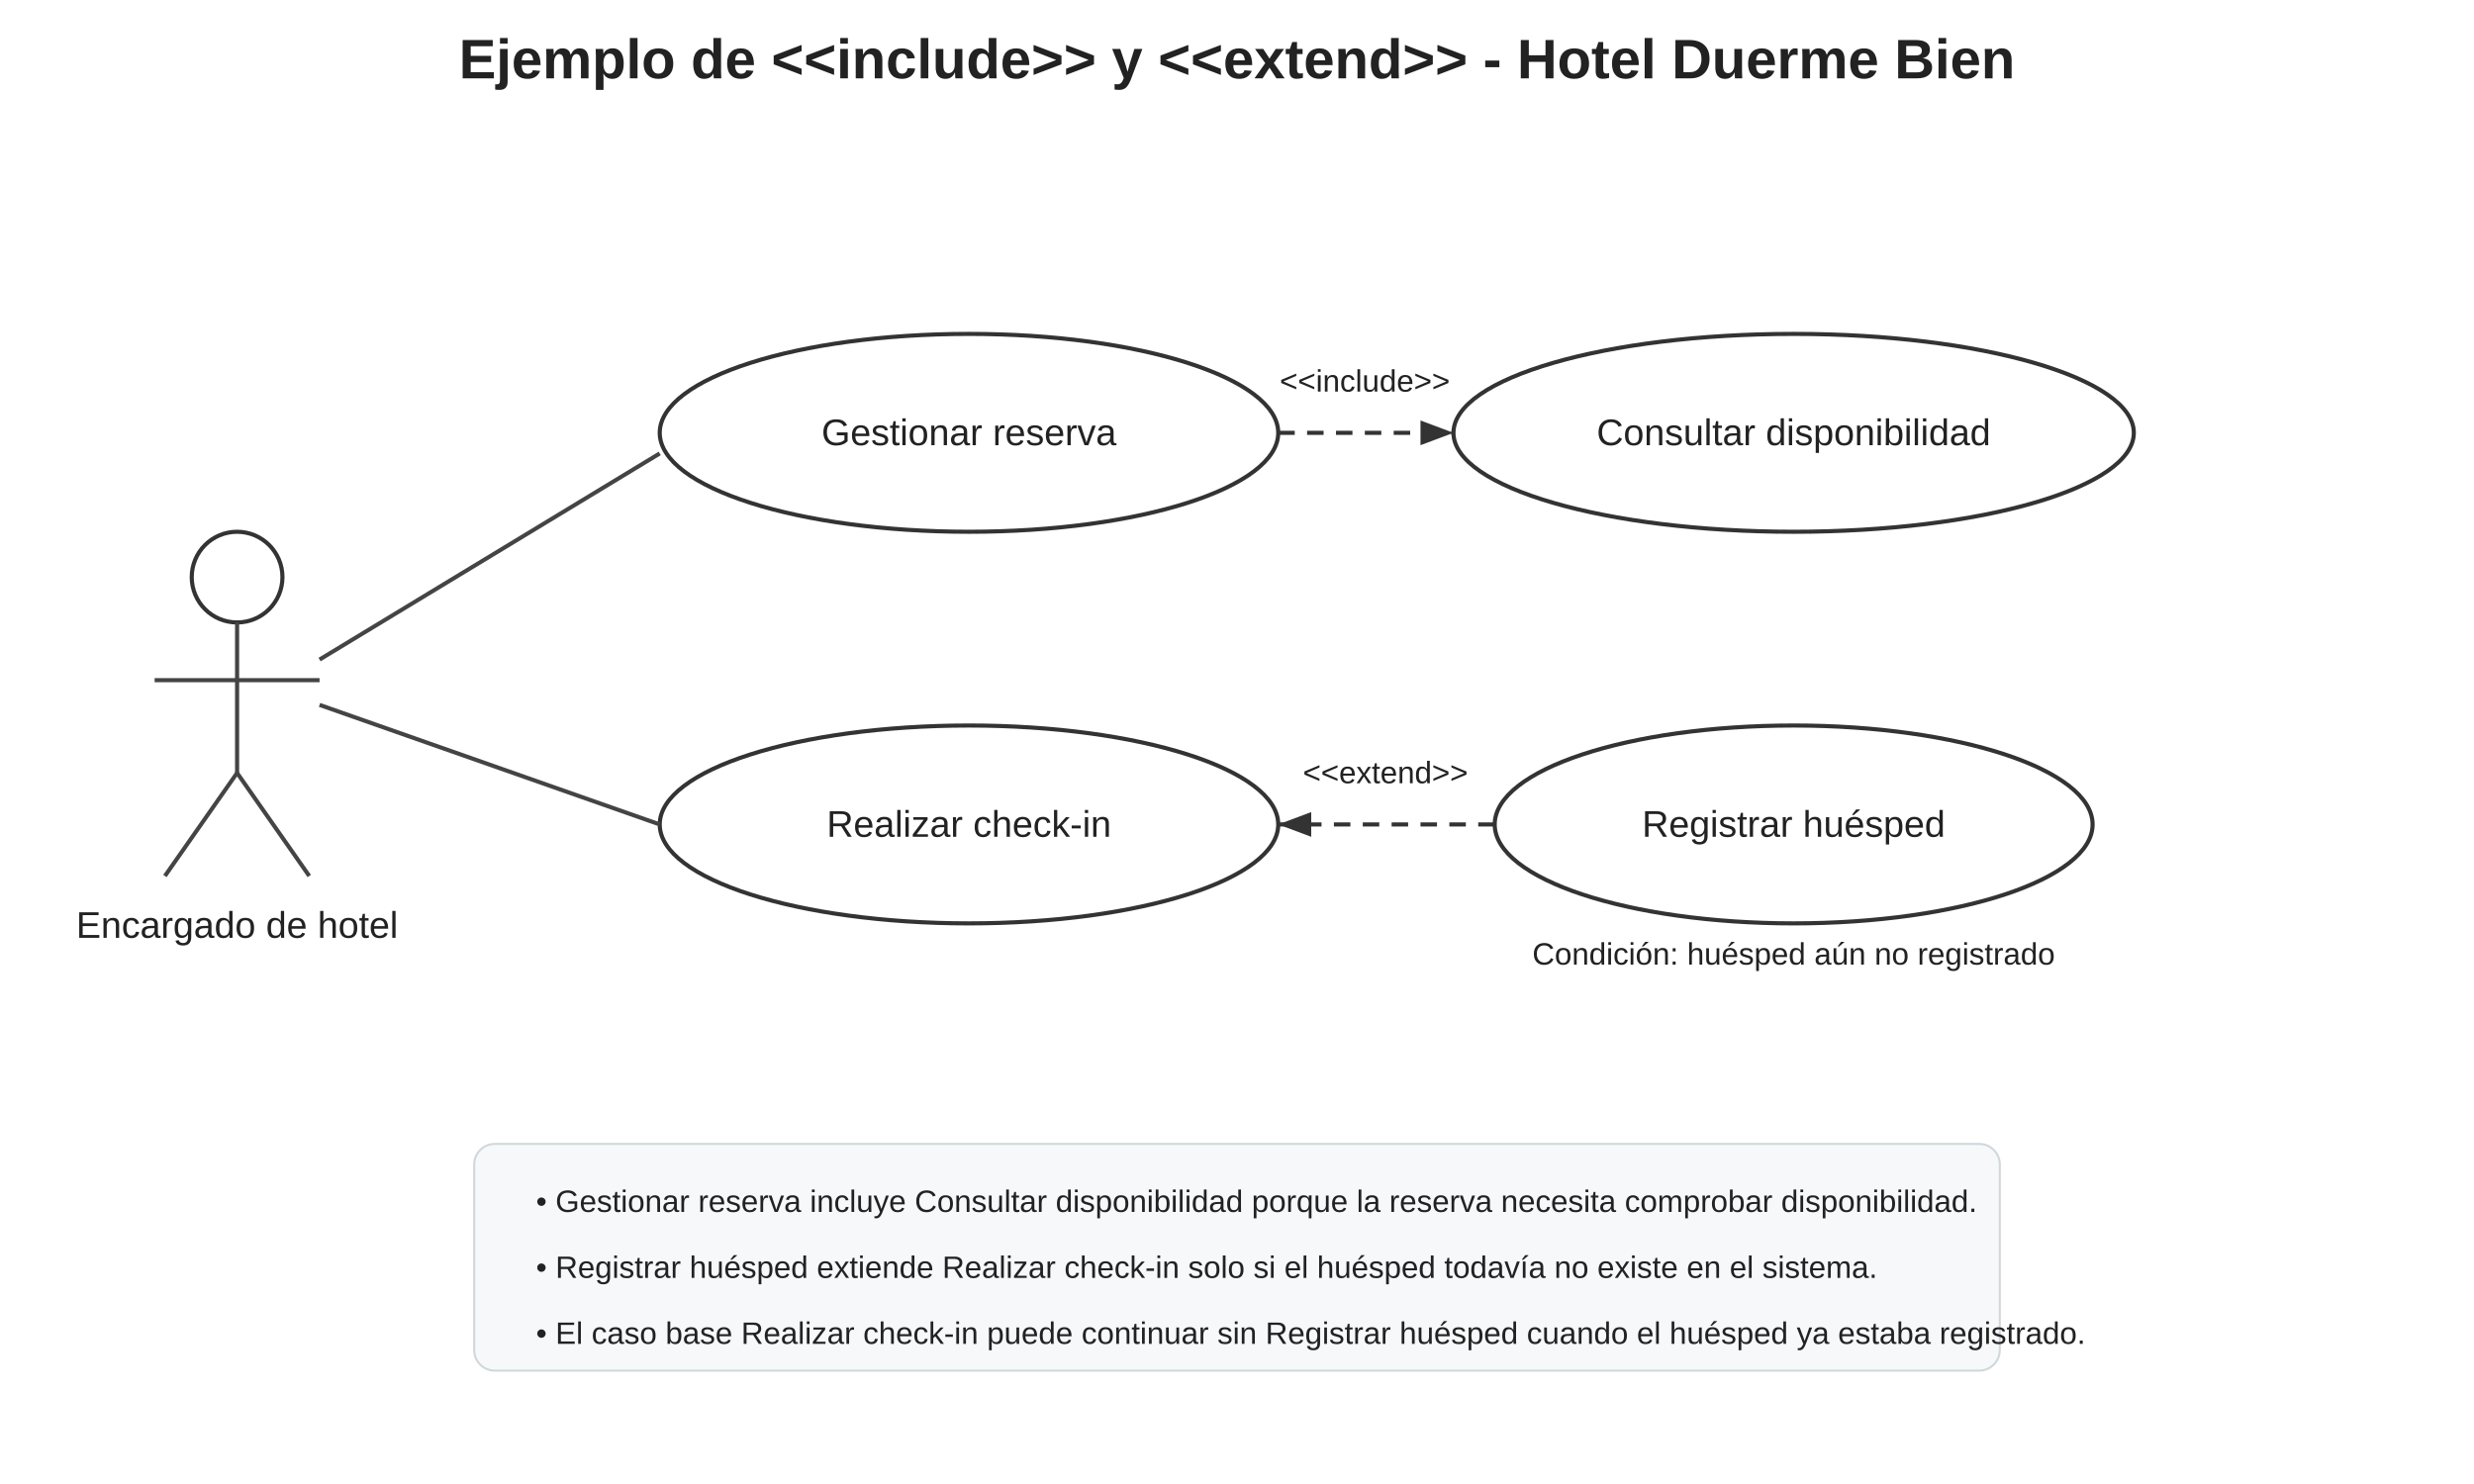
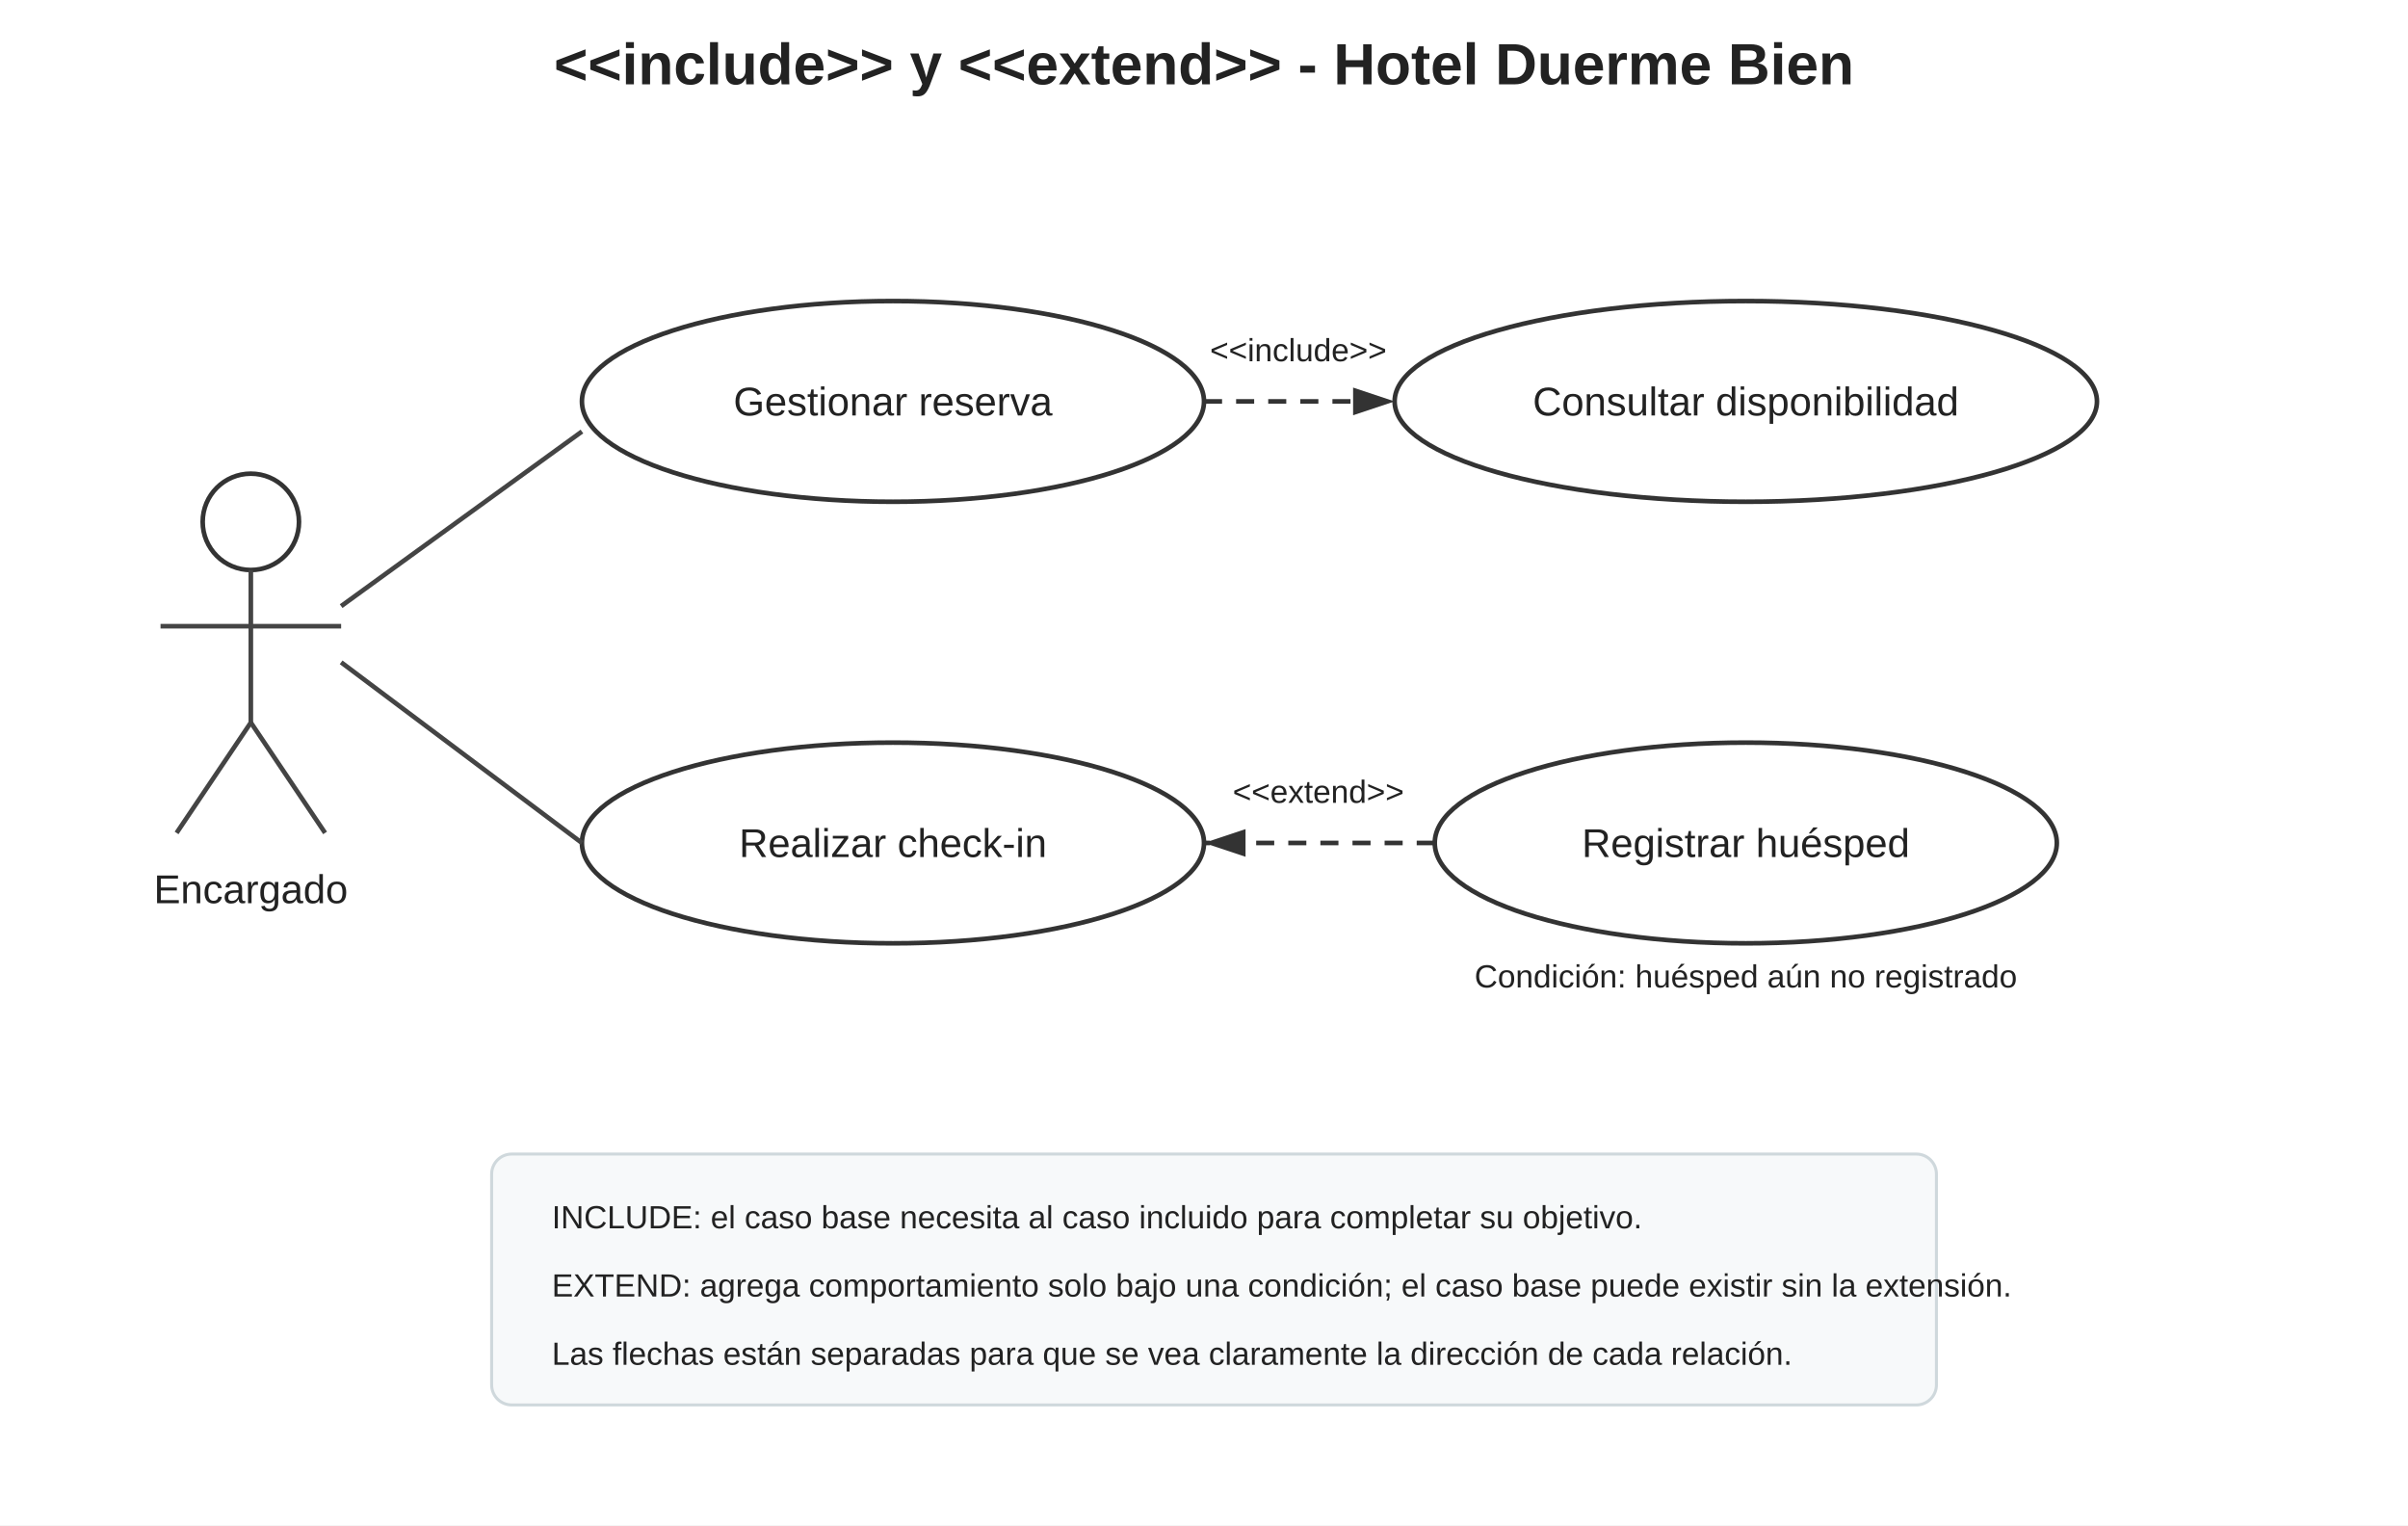
- <svg xmlns="http://www.w3.org/2000/svg" width="1200" height="720" viewBox="0 0 1200 720">
+ <svg xmlns="http://www.w3.org/2000/svg" width="1200" height="760" viewBox="0 0 1200 760">
  <defs>
-     <marker id="arr" markerWidth="9" markerHeight="9" refX="8" refY="3" orient="auto">
-       <path d="M0,0 L0,6 L8,3 z" fill="#333" />
+     <marker id="a" markerWidth="10" markerHeight="10" refX="9" refY="3" orient="auto">
+       <path d="M0,0 L0,6 L9,3 z" fill="#333" />
    </marker>
-     <style>.t{font-family:Arial,sans-serif;fill:#222}.title{font-size:27px;font-weight:700}.f{font-size:18px}.s{font-size:15px}.uc{fill:#fff;stroke:#333;stroke-width:2}.dep{stroke:#333;stroke-width:2;stroke-dasharray:8 6;fill:none;marker-end:url(#arr)}.assoc{stroke:#444;stroke-width:2;fill:none}</style>
+     <style>.t{font-family:Arial,sans-serif;fill:#222}.title{font-size:29px;font-weight:700}.f{font-size:20px}.s{font-size:16px}.uc{fill:#fff;stroke:#333;stroke-width:2.3}.line{stroke:#444;stroke-width:2.3;fill:none}.dep{stroke:#333;stroke-width:2.3;stroke-dasharray:9 7;fill:none;marker-end:url(#a)}.note{fill:#f7f9fa;stroke:#cfd8dc;stroke-width:1.5}</style>
  </defs>
-   <rect width="1200" height="720" fill="white" />
-   <text x="600" y="38" text-anchor="middle" class="t title">Ejemplo de &lt;&lt;include&gt;&gt; y &lt;&lt;extend&gt;&gt; - Hotel Duerme Bien</text>
-   <circle cx="115" cy="280" r="22" fill="white" stroke="#333" stroke-width="2" />
-   <line x1="115" y1="302" x2="115" y2="375" class="assoc" />
-   <line x1="75" y1="330" x2="155" y2="330" class="assoc" />
-   <line x1="115" y1="375" x2="80" y2="425" class="assoc" />
-   <line x1="115" y1="375" x2="150" y2="425" class="assoc" />
-   <text x="115" y="455" text-anchor="middle" class="t f">Encargado de hotel</text>
-   <ellipse cx="470" cy="210" rx="150" ry="48" class="uc" />
-   <text x="470" y="216" text-anchor="middle" class="t f">Gestionar reserva</text>
-   <ellipse cx="470" cy="400" rx="150" ry="48" class="uc" />
-   <text x="470" y="406" text-anchor="middle" class="t f">Realizar check-in</text>
-   <ellipse cx="870" cy="210" rx="165" ry="48" class="uc" />
-   <text x="870" y="216" text-anchor="middle" class="t f">Consultar disponibilidad</text>
-   <ellipse cx="870" cy="400" rx="145" ry="48" class="uc" />
-   <text x="870" y="406" text-anchor="middle" class="t f">Registrar huésped</text>
-   <line x1="155" y1="320" x2="320" y2="220" class="assoc" />
-   <line x1="155" y1="342" x2="320" y2="400" class="assoc" />
-   <line x1="620" y1="210" x2="705" y2="210" class="dep" />
-   <text x="662" y="190" text-anchor="middle" class="t s">&lt;&lt;include&gt;&gt;</text>
-   <line x1="725" y1="400" x2="620" y2="400" class="dep" />
-   <text x="672" y="380" text-anchor="middle" class="t s">&lt;&lt;extend&gt;&gt;</text>
-   <text x="870" y="468" text-anchor="middle" class="t s">Condición: huésped aún no registrado</text>
-   <rect x="230" y="555" width="740" height="110" rx="10" fill="#f6f8f9" stroke="#cfd8dc" />
-   <text x="260" y="588" class="t s">• Gestionar reserva incluye Consultar disponibilidad porque la reserva necesita comprobar disponibilidad.</text>
-   <text x="260" y="620" class="t s">• Registrar huésped extiende Realizar check-in solo si el huésped todavía no existe en el sistema.</text>
-   <text x="260" y="652" class="t s">• El caso base Realizar check-in puede continuar sin Registrar huésped cuando el huésped ya estaba registrado.</text>
+   <rect width="1200" height="760" fill="white" />
+   <text x="600" y="42" text-anchor="middle" class="t title">&lt;&lt;include&gt;&gt; y &lt;&lt;extend&gt;&gt; - Hotel Duerme Bien</text>
+   <circle cx="125" cy="260" r="24" fill="white" stroke="#333" stroke-width="2.3" />
+   <line x1="125" y1="284" x2="125" y2="360" class="line" />
+   <line x1="80" y1="312" x2="170" y2="312" class="line" />
+   <line x1="125" y1="360" x2="88" y2="415" class="line" />
+   <line x1="125" y1="360" x2="162" y2="415" class="line" />
+   <text x="125" y="450" text-anchor="middle" class="t f">Encargado</text>
+   <ellipse cx="445" cy="200" rx="155" ry="50" class="uc" />
+   <text x="445" y="207" text-anchor="middle" class="t f">Gestionar reserva</text>
+   <ellipse cx="870" cy="200" rx="175" ry="50" class="uc" />
+   <text x="870" y="207" text-anchor="middle" class="t f">Consultar disponibilidad</text>
+   <line x1="600" y1="200" x2="695" y2="200" class="dep" />
+   <text x="647" y="180" text-anchor="middle" class="t s">&lt;&lt;include&gt;&gt;</text>
+   <ellipse cx="445" cy="420" rx="155" ry="50" class="uc" />
+   <text x="445" y="427" text-anchor="middle" class="t f">Realizar check-in</text>
+   <ellipse cx="870" cy="420" rx="155" ry="50" class="uc" />
+   <text x="870" y="427" text-anchor="middle" class="t f">Registrar huésped</text>
+   <line x1="715" y1="420" x2="600" y2="420" class="dep" />
+   <text x="657" y="400" text-anchor="middle" class="t s">&lt;&lt;extend&gt;&gt;</text>
+   <text x="870" y="492" text-anchor="middle" class="t s">Condición: huésped aún no registrado</text>
+   <line x1="170" y1="302" x2="290" y2="215" class="line" />
+   <line x1="170" y1="330" x2="290" y2="420" class="line" />
+   <rect x="245" y="575" width="720" height="125" rx="10" class="note" />
+   <text x="275" y="612" class="t s">INCLUDE: el caso base necesita al caso incluido para completar su objetivo.</text>
+   <text x="275" y="646" class="t s">EXTEND: agrega comportamiento solo bajo una condición; el caso base puede existir sin la extensión.</text>
+   <text x="275" y="680" class="t s">Las flechas están separadas para que se vea claramente la dirección de cada relación.</text>
</svg>
